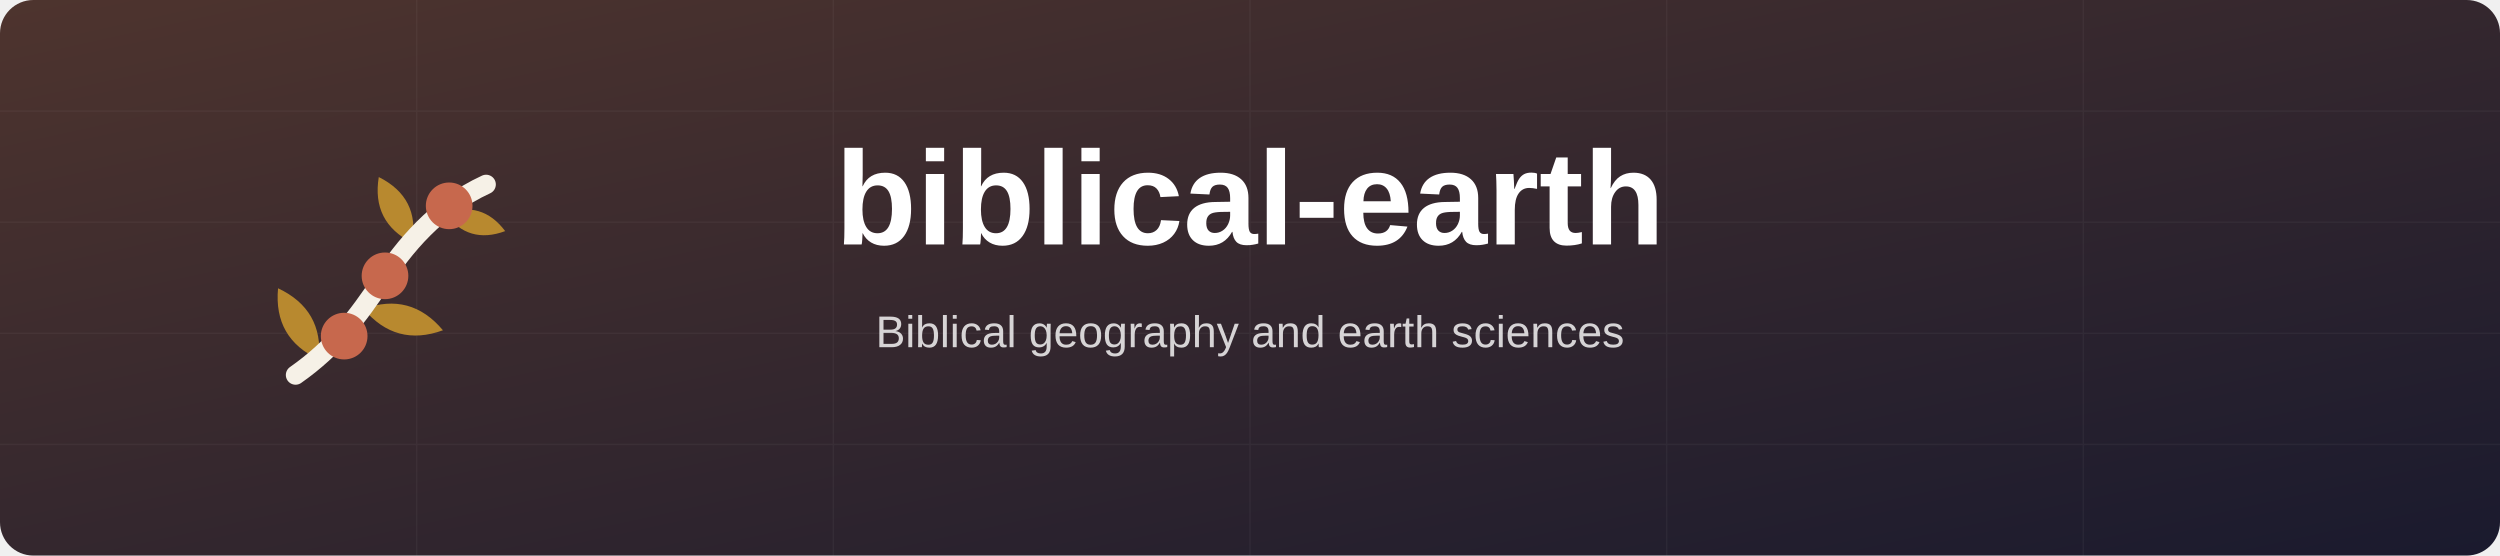
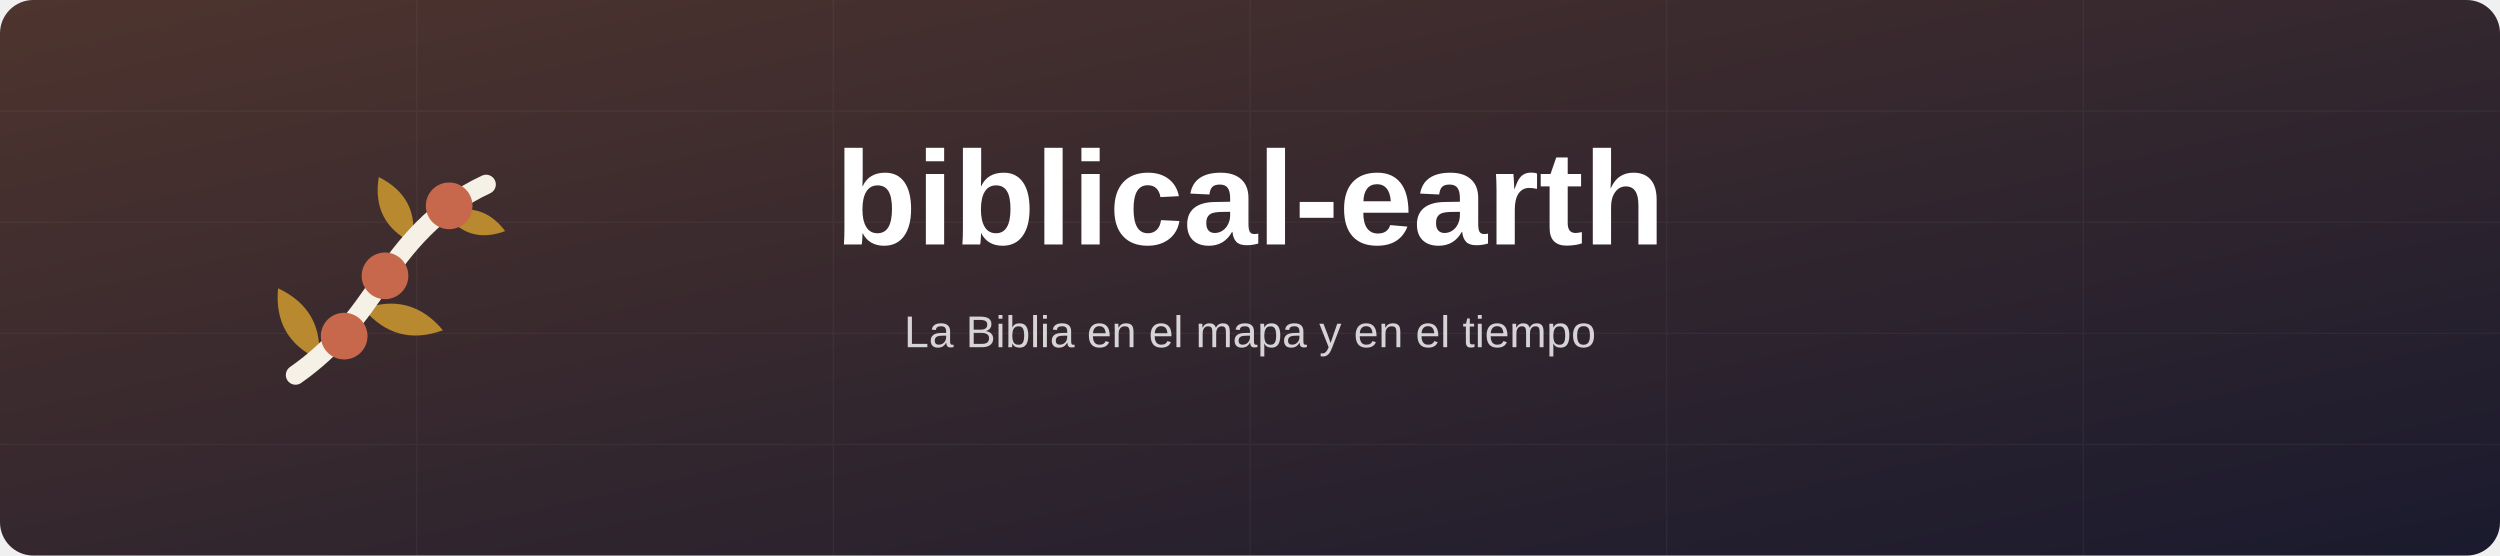
<svg xmlns="http://www.w3.org/2000/svg" width="900" height="200" viewBox="0 0 900 200">
  <defs>
    <linearGradient id="bg" x1="0%" y1="0%" x2="100%" y2="100%">
      <stop offset="0%" style="stop-color:#4E342E" />
      <stop offset="100%" style="stop-color:#1A1A2E" />
    </linearGradient>
  </defs>
  <rect width="900" height="200" rx="12" fill="url(#bg)" />
  <g stroke="white" stroke-width="0.5" opacity="0.04">
    <line x1="0" y1="40" x2="900" y2="40" />
    <line x1="0" y1="80" x2="900" y2="80" />
    <line x1="0" y1="120" x2="900" y2="120" />
    <line x1="0" y1="160" x2="900" y2="160" />
    <line x1="150" y1="0" x2="150" y2="200" />
    <line x1="300" y1="0" x2="300" y2="200" />
    <line x1="450" y1="0" x2="450" y2="200" />
    <line x1="600" y1="0" x2="600" y2="200" />
    <line x1="750" y1="0" x2="750" y2="200" />
  </g>
  <g transform="translate(95.2, 55.2) scale(1.4)">
    <path d="M14 53Q15.2 40.2 3.5 34.7Q2.3 47.6 14 53Z M25.5 40Q33.8 49.9 45.9 45.5Q37.6 35.6 25.5 40Z M38 23Q40 11.4 29.4 6.1Q27.5 17.7 38 23Z M46.5 15.5Q52.5 23.5 61.9 20Q55.9 12 46.5 15.5Z" fill="#b8892f" />
    <path d="M8 57C18 50 24 42 30 33C36 24 44 14 57 8" fill="none" stroke="#f6f1e7" stroke-width="5" stroke-linecap="round" />
    <circle cx="20.5" cy="47" r="6" fill="#c7684d" />
    <circle cx="31" cy="31.5" r="6" fill="#c7684d" />
    <circle cx="47.5" cy="13.5" r="6" fill="#c7684d" />
  </g>
  <text x="450" y="88" text-anchor="middle" font-family="'Segoe UI', 'Helvetica Neue', Arial, sans-serif" font-size="48" font-weight="bold" fill="white">biblical-earth</text>
-   <text x="450" y="125" text-anchor="middle" font-family="'Segoe UI', 'Helvetica Neue', Arial, sans-serif" font-size="16" fill="white" opacity="0.8">Biblical geography and earth sciences</text>
+   <text x="450" y="125" text-anchor="middle" font-family="'Segoe UI', 'Helvetica Neue', Arial, sans-serif" font-size="16" fill="white" opacity="0.8">La Biblia en el mapa y en el tiempo</text>
</svg>
